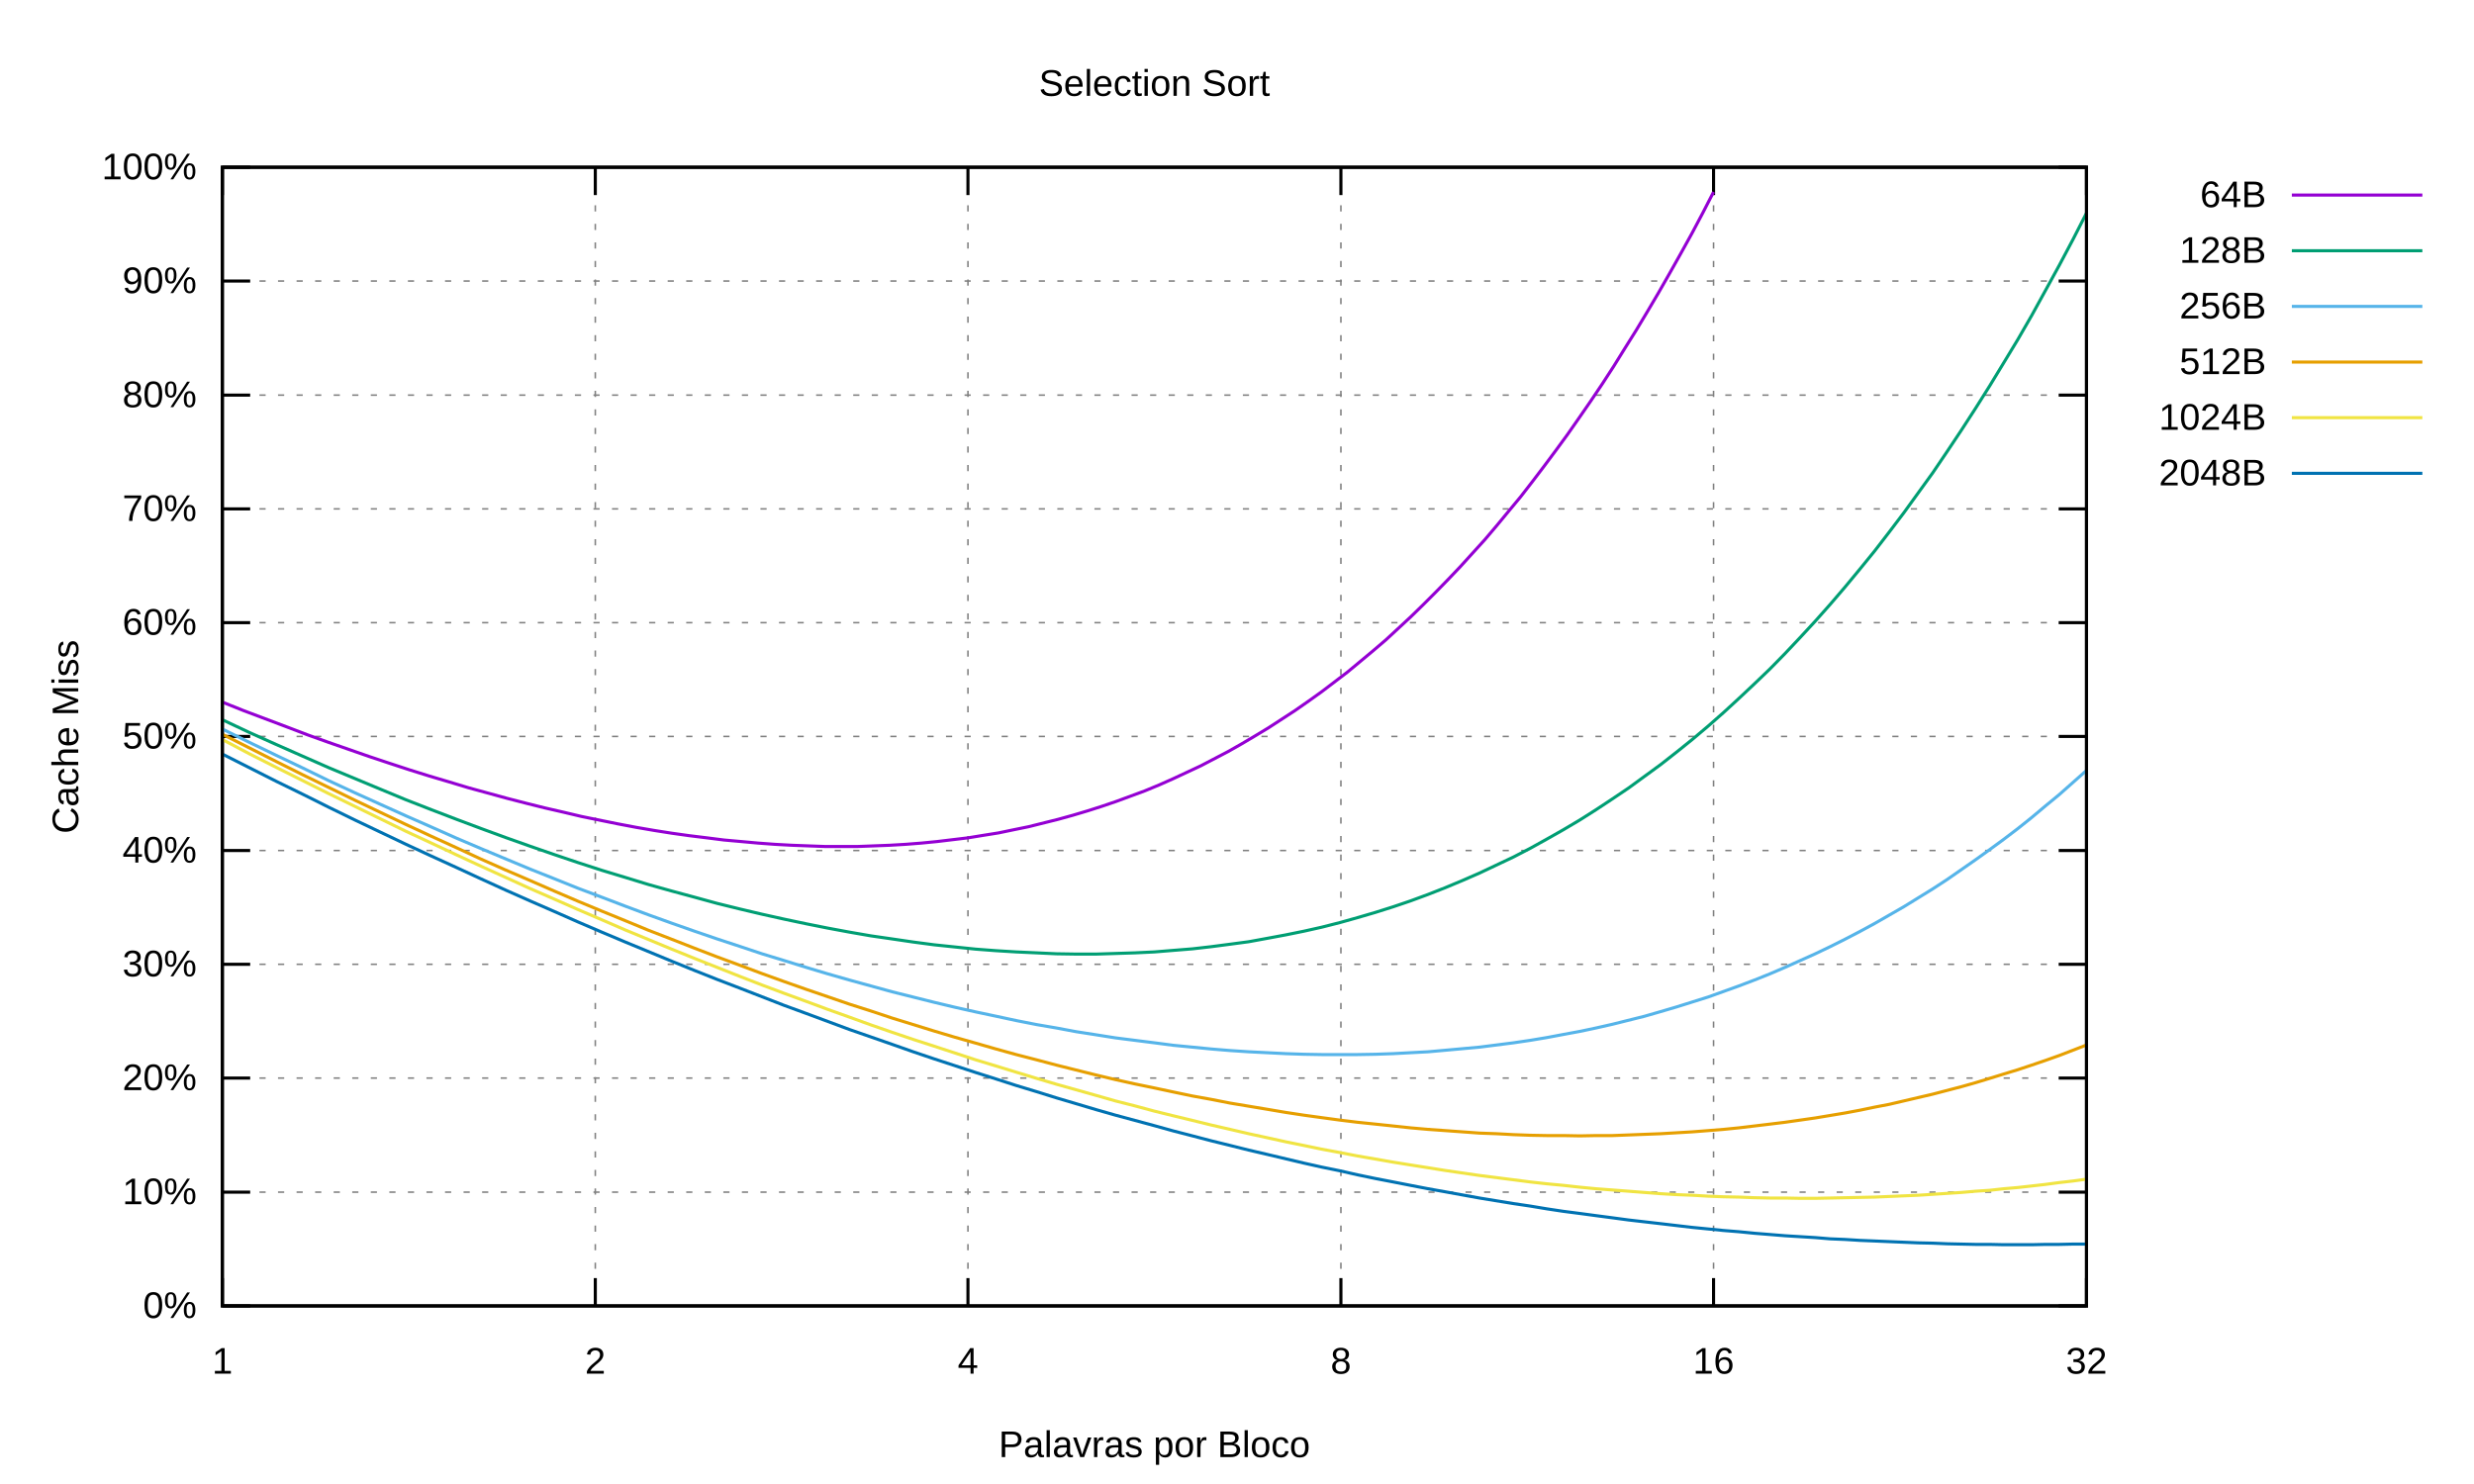
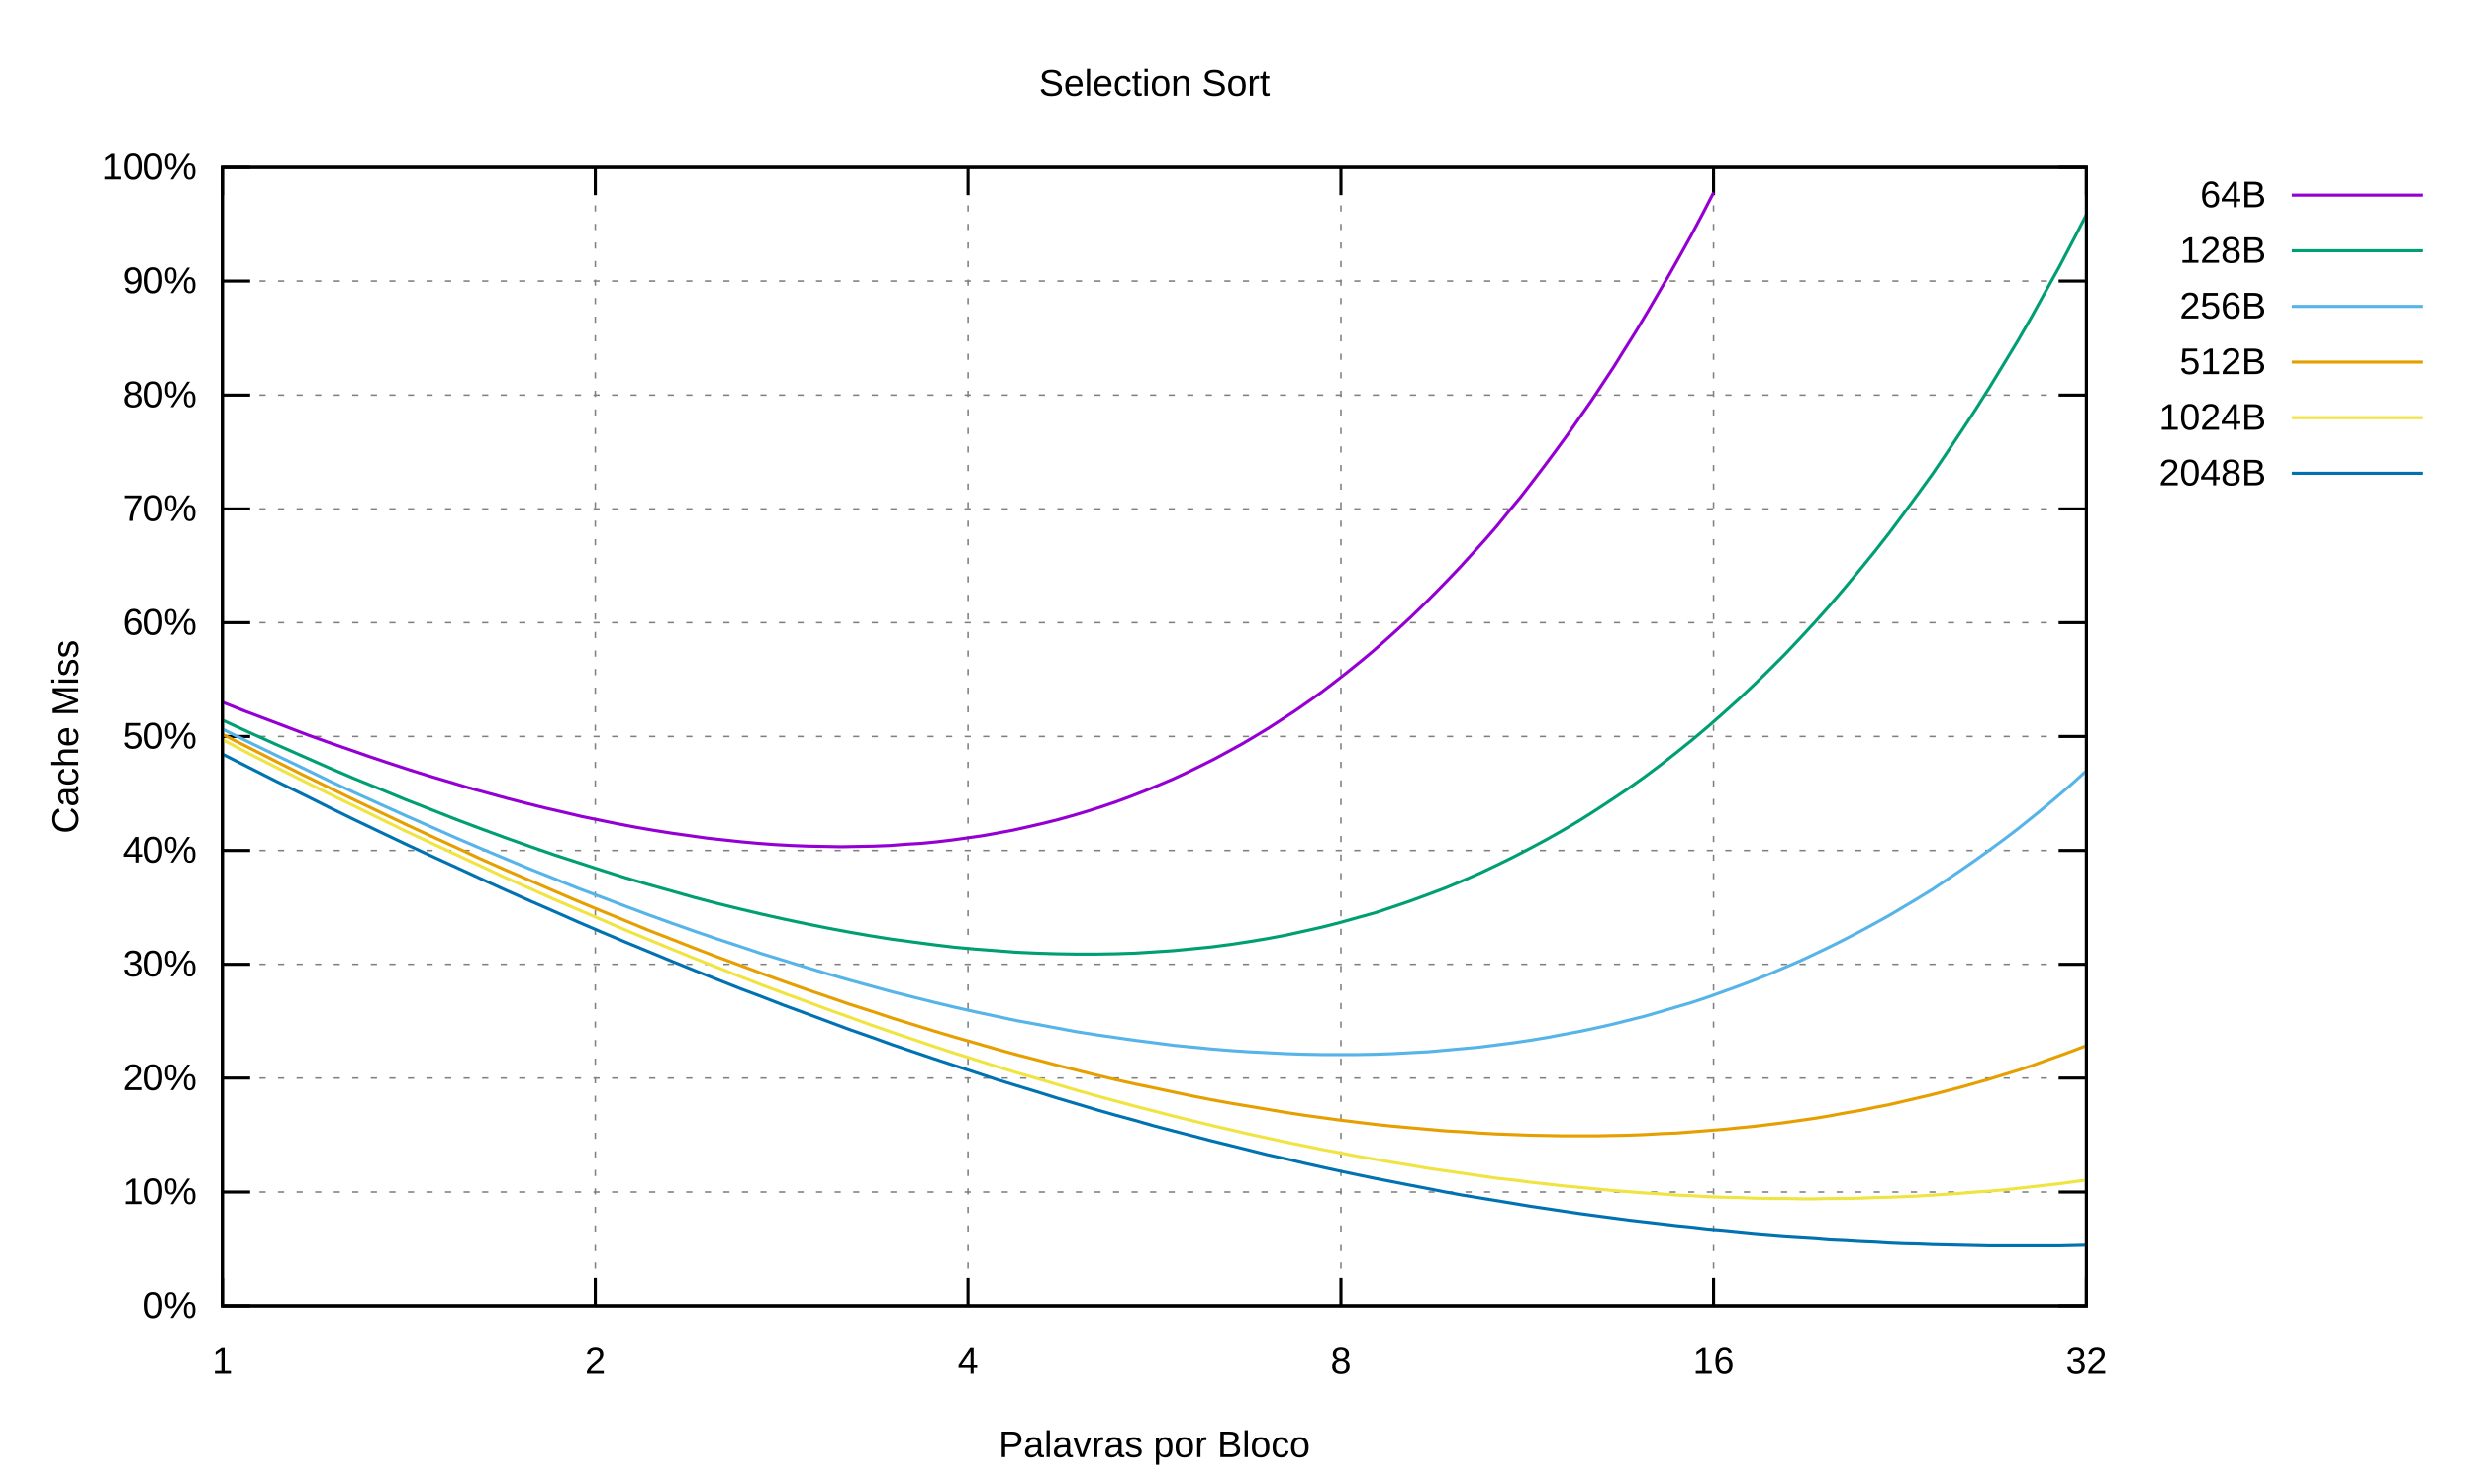
<svg xmlns="http://www.w3.org/2000/svg" xmlns:xlink="http://www.w3.org/1999/xlink" width="800" height="480" viewBox="0 0 800 480">
  <g id="gnuplot_canvas">
    <rect x="0" y="0" width="800" height="480" fill="none" />
    <defs>
      <circle id="gpDot" r="0.5" stroke-width="0.5" stroke="currentColor" />
      <path id="gpPt0" stroke-width="0.222" stroke="currentColor" d="M-1,0 h2 M0,-1 v2" />
      <path id="gpPt1" stroke-width="0.222" stroke="currentColor" d="M-1,-1 L1,1 M1,-1 L-1,1" />
      <path id="gpPt2" stroke-width="0.222" stroke="currentColor" d="M-1,0 L1,0 M0,-1 L0,1 M-1,-1 L1,1 M-1,1 L1,-1" />
      <rect id="gpPt3" stroke-width="0.222" stroke="currentColor" x="-1" y="-1" width="2" height="2" />
      <rect id="gpPt4" stroke-width="0.222" stroke="currentColor" fill="currentColor" x="-1" y="-1" width="2" height="2" />
      <circle id="gpPt5" stroke-width="0.222" stroke="currentColor" cx="0" cy="0" r="1" />
      <use xlink:href="#gpPt5" id="gpPt6" fill="currentColor" stroke="none" />
      <path id="gpPt7" stroke-width="0.222" stroke="currentColor" d="M0,-1.33 L-1.33,0.67 L1.33,0.67 z" />
      <use xlink:href="#gpPt7" id="gpPt8" fill="currentColor" stroke="none" />
      <use xlink:href="#gpPt7" id="gpPt9" stroke="currentColor" transform="rotate(180)" />
      <use xlink:href="#gpPt9" id="gpPt10" fill="currentColor" stroke="none" />
      <use xlink:href="#gpPt3" id="gpPt11" stroke="currentColor" transform="rotate(45)" />
      <use xlink:href="#gpPt11" id="gpPt12" fill="currentColor" stroke="none" />
      <path id="gpPt13" stroke-width="0.222" stroke="currentColor" d="M0,1.330 L1.265,0.411 L0.782,-1.067 L-0.782,-1.076 L-1.265,0.411 z" />
      <use xlink:href="#gpPt13" id="gpPt14" fill="currentColor" stroke="none" />
      <filter id="textbox" filterUnits="objectBoundingBox" x="0" y="0" height="1" width="1">
        <feFlood flood-color="white" flood-opacity="1" result="bgnd" />
        <feComposite in="SourceGraphic" in2="bgnd" operator="atop" />
      </filter>
      <filter id="greybox" filterUnits="objectBoundingBox" x="0" y="0" height="1" width="1">
        <feFlood flood-color="lightgrey" flood-opacity="1" result="grey" />
        <feComposite in="SourceGraphic" in2="grey" operator="atop" />
      </filter>
    </defs>
    <g fill="none" color="white" stroke="black" stroke-width="1.00" stroke-linecap="butt" stroke-linejoin="miter">
</g>
    <g fill="none" color="black" stroke="currentColor" stroke-width="1.00" stroke-linecap="butt" stroke-linejoin="miter">
</g>
    <g fill="none" color="black" stroke="black" stroke-width="0.50" stroke-linecap="butt" stroke-linejoin="miter">
</g>
    <g fill="none" color="gray" stroke="currentColor" stroke-width="0.50" stroke-linecap="butt" stroke-linejoin="miter">
      <path stroke="gray" stroke-dasharray="2,4" class="gridline" d="M71.9,422.4 L674.7,422.4  " />
    </g>
    <g fill="none" color="gray" stroke="gray" stroke-width="1.00" stroke-linecap="butt" stroke-linejoin="miter">
</g>
    <g fill="none" color="black" stroke="currentColor" stroke-width="1.00" stroke-linecap="butt" stroke-linejoin="miter">
      <path stroke="black" d="M71.9,422.4 L80.9,422.4 M674.7,422.4 L665.7,422.4  " />
      <g transform="translate(63.6,426.3)" stroke="none" fill="black" font-family="Arial" font-size="12.00" text-anchor="end">
        <text>
          <tspan font-family="Arial">0%</tspan>
        </text>
      </g>
    </g>
    <g fill="none" color="black" stroke="currentColor" stroke-width="1.00" stroke-linecap="butt" stroke-linejoin="miter">
</g>
    <g fill="none" color="black" stroke="black" stroke-width="0.50" stroke-linecap="butt" stroke-linejoin="miter">
</g>
    <g fill="none" color="gray" stroke="currentColor" stroke-width="0.50" stroke-linecap="butt" stroke-linejoin="miter">
      <path stroke="gray" stroke-dasharray="2,4" class="gridline" d="M71.9,385.6 L674.7,385.6  " />
    </g>
    <g fill="none" color="gray" stroke="gray" stroke-width="1.00" stroke-linecap="butt" stroke-linejoin="miter">
</g>
    <g fill="none" color="black" stroke="currentColor" stroke-width="1.00" stroke-linecap="butt" stroke-linejoin="miter">
      <path stroke="black" d="M71.9,385.6 L80.9,385.6 M674.7,385.6 L665.7,385.6  " />
      <g transform="translate(63.6,389.5)" stroke="none" fill="black" font-family="Arial" font-size="12.00" text-anchor="end">
        <text>
          <tspan font-family="Arial">10%</tspan>
        </text>
      </g>
    </g>
    <g fill="none" color="black" stroke="currentColor" stroke-width="1.00" stroke-linecap="butt" stroke-linejoin="miter">
</g>
    <g fill="none" color="black" stroke="black" stroke-width="0.50" stroke-linecap="butt" stroke-linejoin="miter">
</g>
    <g fill="none" color="gray" stroke="currentColor" stroke-width="0.50" stroke-linecap="butt" stroke-linejoin="miter">
      <path stroke="gray" stroke-dasharray="2,4" class="gridline" d="M71.9,348.7 L674.7,348.7  " />
    </g>
    <g fill="none" color="gray" stroke="gray" stroke-width="1.00" stroke-linecap="butt" stroke-linejoin="miter">
</g>
    <g fill="none" color="black" stroke="currentColor" stroke-width="1.00" stroke-linecap="butt" stroke-linejoin="miter">
      <path stroke="black" d="M71.9,348.7 L80.9,348.7 M674.7,348.7 L665.7,348.7  " />
      <g transform="translate(63.6,352.6)" stroke="none" fill="black" font-family="Arial" font-size="12.00" text-anchor="end">
        <text>
          <tspan font-family="Arial">20%</tspan>
        </text>
      </g>
    </g>
    <g fill="none" color="black" stroke="currentColor" stroke-width="1.00" stroke-linecap="butt" stroke-linejoin="miter">
</g>
    <g fill="none" color="black" stroke="black" stroke-width="0.50" stroke-linecap="butt" stroke-linejoin="miter">
</g>
    <g fill="none" color="gray" stroke="currentColor" stroke-width="0.50" stroke-linecap="butt" stroke-linejoin="miter">
      <path stroke="gray" stroke-dasharray="2,4" class="gridline" d="M71.9,311.9 L674.7,311.9  " />
    </g>
    <g fill="none" color="gray" stroke="gray" stroke-width="1.00" stroke-linecap="butt" stroke-linejoin="miter">
</g>
    <g fill="none" color="black" stroke="currentColor" stroke-width="1.00" stroke-linecap="butt" stroke-linejoin="miter">
      <path stroke="black" d="M71.9,311.9 L80.9,311.9 M674.7,311.9 L665.7,311.9  " />
      <g transform="translate(63.6,315.8)" stroke="none" fill="black" font-family="Arial" font-size="12.00" text-anchor="end">
        <text>
          <tspan font-family="Arial">30%</tspan>
        </text>
      </g>
    </g>
    <g fill="none" color="black" stroke="currentColor" stroke-width="1.00" stroke-linecap="butt" stroke-linejoin="miter">
</g>
    <g fill="none" color="black" stroke="black" stroke-width="0.50" stroke-linecap="butt" stroke-linejoin="miter">
</g>
    <g fill="none" color="gray" stroke="currentColor" stroke-width="0.50" stroke-linecap="butt" stroke-linejoin="miter">
      <path stroke="gray" stroke-dasharray="2,4" class="gridline" d="M71.9,275.1 L674.7,275.1  " />
    </g>
    <g fill="none" color="gray" stroke="gray" stroke-width="1.00" stroke-linecap="butt" stroke-linejoin="miter">
</g>
    <g fill="none" color="black" stroke="currentColor" stroke-width="1.00" stroke-linecap="butt" stroke-linejoin="miter">
      <path stroke="black" d="M71.9,275.1 L80.9,275.1 M674.7,275.1 L665.7,275.1  " />
      <g transform="translate(63.6,279.0)" stroke="none" fill="black" font-family="Arial" font-size="12.00" text-anchor="end">
        <text>
          <tspan font-family="Arial">40%</tspan>
        </text>
      </g>
    </g>
    <g fill="none" color="black" stroke="currentColor" stroke-width="1.00" stroke-linecap="butt" stroke-linejoin="miter">
</g>
    <g fill="none" color="black" stroke="black" stroke-width="0.50" stroke-linecap="butt" stroke-linejoin="miter">
</g>
    <g fill="none" color="gray" stroke="currentColor" stroke-width="0.50" stroke-linecap="butt" stroke-linejoin="miter">
      <path stroke="gray" stroke-dasharray="2,4" class="gridline" d="M71.9,238.2 L674.7,238.2  " />
    </g>
    <g fill="none" color="gray" stroke="gray" stroke-width="1.00" stroke-linecap="butt" stroke-linejoin="miter">
</g>
    <g fill="none" color="black" stroke="currentColor" stroke-width="1.00" stroke-linecap="butt" stroke-linejoin="miter">
      <path stroke="black" d="M71.9,238.2 L80.9,238.2 M674.7,238.2 L665.7,238.2  " />
      <g transform="translate(63.6,242.1)" stroke="none" fill="black" font-family="Arial" font-size="12.00" text-anchor="end">
        <text>
          <tspan font-family="Arial">50%</tspan>
        </text>
      </g>
    </g>
    <g fill="none" color="black" stroke="currentColor" stroke-width="1.00" stroke-linecap="butt" stroke-linejoin="miter">
</g>
    <g fill="none" color="black" stroke="black" stroke-width="0.50" stroke-linecap="butt" stroke-linejoin="miter">
</g>
    <g fill="none" color="gray" stroke="currentColor" stroke-width="0.50" stroke-linecap="butt" stroke-linejoin="miter">
      <path stroke="gray" stroke-dasharray="2,4" class="gridline" d="M71.9,201.4 L674.7,201.4  " />
    </g>
    <g fill="none" color="gray" stroke="gray" stroke-width="1.00" stroke-linecap="butt" stroke-linejoin="miter">
</g>
    <g fill="none" color="black" stroke="currentColor" stroke-width="1.00" stroke-linecap="butt" stroke-linejoin="miter">
      <path stroke="black" d="M71.9,201.4 L80.9,201.4 M674.7,201.4 L665.7,201.4  " />
      <g transform="translate(63.6,205.3)" stroke="none" fill="black" font-family="Arial" font-size="12.00" text-anchor="end">
        <text>
          <tspan font-family="Arial">60%</tspan>
        </text>
      </g>
    </g>
    <g fill="none" color="black" stroke="currentColor" stroke-width="1.00" stroke-linecap="butt" stroke-linejoin="miter">
</g>
    <g fill="none" color="black" stroke="black" stroke-width="0.50" stroke-linecap="butt" stroke-linejoin="miter">
</g>
    <g fill="none" color="gray" stroke="currentColor" stroke-width="0.50" stroke-linecap="butt" stroke-linejoin="miter">
      <path stroke="gray" stroke-dasharray="2,4" class="gridline" d="M71.9,164.6 L674.7,164.6  " />
    </g>
    <g fill="none" color="gray" stroke="gray" stroke-width="1.00" stroke-linecap="butt" stroke-linejoin="miter">
</g>
    <g fill="none" color="black" stroke="currentColor" stroke-width="1.00" stroke-linecap="butt" stroke-linejoin="miter">
      <path stroke="black" d="M71.9,164.6 L80.9,164.6 M674.7,164.6 L665.7,164.6  " />
      <g transform="translate(63.6,168.5)" stroke="none" fill="black" font-family="Arial" font-size="12.00" text-anchor="end">
        <text>
          <tspan font-family="Arial">70%</tspan>
        </text>
      </g>
    </g>
    <g fill="none" color="black" stroke="currentColor" stroke-width="1.00" stroke-linecap="butt" stroke-linejoin="miter">
</g>
    <g fill="none" color="black" stroke="black" stroke-width="0.50" stroke-linecap="butt" stroke-linejoin="miter">
</g>
    <g fill="none" color="gray" stroke="currentColor" stroke-width="0.50" stroke-linecap="butt" stroke-linejoin="miter">
      <path stroke="gray" stroke-dasharray="2,4" class="gridline" d="M71.9,127.8 L674.7,127.8  " />
    </g>
    <g fill="none" color="gray" stroke="gray" stroke-width="1.00" stroke-linecap="butt" stroke-linejoin="miter">
</g>
    <g fill="none" color="black" stroke="currentColor" stroke-width="1.00" stroke-linecap="butt" stroke-linejoin="miter">
      <path stroke="black" d="M71.9,127.8 L80.9,127.8 M674.7,127.8 L665.7,127.8  " />
      <g transform="translate(63.6,131.7)" stroke="none" fill="black" font-family="Arial" font-size="12.00" text-anchor="end">
        <text>
          <tspan font-family="Arial">80%</tspan>
        </text>
      </g>
    </g>
    <g fill="none" color="black" stroke="currentColor" stroke-width="1.00" stroke-linecap="butt" stroke-linejoin="miter">
</g>
    <g fill="none" color="black" stroke="black" stroke-width="0.50" stroke-linecap="butt" stroke-linejoin="miter">
</g>
    <g fill="none" color="gray" stroke="currentColor" stroke-width="0.50" stroke-linecap="butt" stroke-linejoin="miter">
      <path stroke="gray" stroke-dasharray="2,4" class="gridline" d="M71.9,90.9 L674.7,90.9  " />
    </g>
    <g fill="none" color="gray" stroke="gray" stroke-width="1.00" stroke-linecap="butt" stroke-linejoin="miter">
</g>
    <g fill="none" color="black" stroke="currentColor" stroke-width="1.00" stroke-linecap="butt" stroke-linejoin="miter">
      <path stroke="black" d="M71.9,90.9 L80.9,90.9 M674.7,90.9 L665.7,90.9  " />
      <g transform="translate(63.6,94.8)" stroke="none" fill="black" font-family="Arial" font-size="12.00" text-anchor="end">
        <text>
          <tspan font-family="Arial">90%</tspan>
        </text>
      </g>
    </g>
    <g fill="none" color="black" stroke="currentColor" stroke-width="1.00" stroke-linecap="butt" stroke-linejoin="miter">
</g>
    <g fill="none" color="black" stroke="black" stroke-width="0.50" stroke-linecap="butt" stroke-linejoin="miter">
</g>
    <g fill="none" color="gray" stroke="currentColor" stroke-width="0.50" stroke-linecap="butt" stroke-linejoin="miter">
      <path stroke="gray" stroke-dasharray="2,4" class="gridline" d="M71.9,54.1 L674.7,54.1  " />
    </g>
    <g fill="none" color="gray" stroke="gray" stroke-width="1.00" stroke-linecap="butt" stroke-linejoin="miter">
</g>
    <g fill="none" color="black" stroke="currentColor" stroke-width="1.00" stroke-linecap="butt" stroke-linejoin="miter">
      <path stroke="black" d="M71.9,54.1 L80.9,54.1 M674.7,54.1 L665.7,54.1  " />
      <g transform="translate(63.6,58.0)" stroke="none" fill="black" font-family="Arial" font-size="12.00" text-anchor="end">
        <text>
          <tspan font-family="Arial">100%</tspan>
        </text>
      </g>
    </g>
    <g fill="none" color="black" stroke="currentColor" stroke-width="1.00" stroke-linecap="butt" stroke-linejoin="miter">
</g>
    <g fill="none" color="black" stroke="black" stroke-width="0.50" stroke-linecap="butt" stroke-linejoin="miter">
</g>
    <g fill="none" color="gray" stroke="currentColor" stroke-width="0.50" stroke-linecap="butt" stroke-linejoin="miter">
      <path stroke="gray" stroke-dasharray="2,4" class="gridline" d="M71.9,422.4 L71.9,54.1  " />
    </g>
    <g fill="none" color="gray" stroke="gray" stroke-width="1.00" stroke-linecap="butt" stroke-linejoin="miter">
</g>
    <g fill="none" color="black" stroke="currentColor" stroke-width="1.00" stroke-linecap="butt" stroke-linejoin="miter">
      <path stroke="black" d="M71.9,422.4 L71.9,413.4 M71.9,54.1 L71.9,63.1  " />
      <g transform="translate(71.9,444.3)" stroke="none" fill="black" font-family="Arial" font-size="12.00" text-anchor="middle">
        <text>
          <tspan font-family="Arial"> 1</tspan>
        </text>
      </g>
    </g>
    <g fill="none" color="black" stroke="currentColor" stroke-width="1.00" stroke-linecap="butt" stroke-linejoin="miter">
</g>
    <g fill="none" color="black" stroke="black" stroke-width="0.50" stroke-linecap="butt" stroke-linejoin="miter">
</g>
    <g fill="none" color="gray" stroke="currentColor" stroke-width="0.50" stroke-linecap="butt" stroke-linejoin="miter">
      <path stroke="gray" stroke-dasharray="2,4" class="gridline" d="M192.5,422.4 L192.5,54.1  " />
    </g>
    <g fill="none" color="gray" stroke="gray" stroke-width="1.00" stroke-linecap="butt" stroke-linejoin="miter">
</g>
    <g fill="none" color="black" stroke="currentColor" stroke-width="1.00" stroke-linecap="butt" stroke-linejoin="miter">
      <path stroke="black" d="M192.5,422.4 L192.5,413.4 M192.5,54.1 L192.5,63.1  " />
      <g transform="translate(192.5,444.3)" stroke="none" fill="black" font-family="Arial" font-size="12.00" text-anchor="middle">
        <text>
          <tspan font-family="Arial"> 2</tspan>
        </text>
      </g>
    </g>
    <g fill="none" color="black" stroke="currentColor" stroke-width="1.00" stroke-linecap="butt" stroke-linejoin="miter">
</g>
    <g fill="none" color="black" stroke="black" stroke-width="0.50" stroke-linecap="butt" stroke-linejoin="miter">
</g>
    <g fill="none" color="gray" stroke="currentColor" stroke-width="0.50" stroke-linecap="butt" stroke-linejoin="miter">
      <path stroke="gray" stroke-dasharray="2,4" class="gridline" d="M313.0,422.4 L313.0,54.1  " />
    </g>
    <g fill="none" color="gray" stroke="gray" stroke-width="1.00" stroke-linecap="butt" stroke-linejoin="miter">
</g>
    <g fill="none" color="black" stroke="currentColor" stroke-width="1.00" stroke-linecap="butt" stroke-linejoin="miter">
      <path stroke="black" d="M313.0,422.4 L313.0,413.4 M313.0,54.1 L313.0,63.1  " />
      <g transform="translate(313.0,444.3)" stroke="none" fill="black" font-family="Arial" font-size="12.00" text-anchor="middle">
        <text>
          <tspan font-family="Arial"> 4</tspan>
        </text>
      </g>
    </g>
    <g fill="none" color="black" stroke="currentColor" stroke-width="1.00" stroke-linecap="butt" stroke-linejoin="miter">
</g>
    <g fill="none" color="black" stroke="black" stroke-width="0.50" stroke-linecap="butt" stroke-linejoin="miter">
</g>
    <g fill="none" color="gray" stroke="currentColor" stroke-width="0.50" stroke-linecap="butt" stroke-linejoin="miter">
      <path stroke="gray" stroke-dasharray="2,4" class="gridline" d="M433.6,422.4 L433.6,54.1  " />
    </g>
    <g fill="none" color="gray" stroke="gray" stroke-width="1.00" stroke-linecap="butt" stroke-linejoin="miter">
</g>
    <g fill="none" color="black" stroke="currentColor" stroke-width="1.00" stroke-linecap="butt" stroke-linejoin="miter">
      <path stroke="black" d="M433.6,422.4 L433.6,413.4 M433.6,54.1 L433.6,63.1  " />
      <g transform="translate(433.6,444.3)" stroke="none" fill="black" font-family="Arial" font-size="12.00" text-anchor="middle">
        <text>
          <tspan font-family="Arial"> 8</tspan>
        </text>
      </g>
    </g>
    <g fill="none" color="black" stroke="currentColor" stroke-width="1.00" stroke-linecap="butt" stroke-linejoin="miter">
</g>
    <g fill="none" color="black" stroke="black" stroke-width="0.50" stroke-linecap="butt" stroke-linejoin="miter">
</g>
    <g fill="none" color="gray" stroke="currentColor" stroke-width="0.50" stroke-linecap="butt" stroke-linejoin="miter">
      <path stroke="gray" stroke-dasharray="2,4" class="gridline" d="M554.1,422.4 L554.1,54.1  " />
    </g>
    <g fill="none" color="gray" stroke="gray" stroke-width="1.00" stroke-linecap="butt" stroke-linejoin="miter">
</g>
    <g fill="none" color="black" stroke="currentColor" stroke-width="1.00" stroke-linecap="butt" stroke-linejoin="miter">
      <path stroke="black" d="M554.1,422.4 L554.1,413.4 M554.1,54.1 L554.1,63.1  " />
      <g transform="translate(554.1,444.3)" stroke="none" fill="black" font-family="Arial" font-size="12.00" text-anchor="middle">
        <text>
          <tspan font-family="Arial"> 16</tspan>
        </text>
      </g>
    </g>
    <g fill="none" color="black" stroke="currentColor" stroke-width="1.00" stroke-linecap="butt" stroke-linejoin="miter">
</g>
    <g fill="none" color="black" stroke="black" stroke-width="0.50" stroke-linecap="butt" stroke-linejoin="miter">
</g>
    <g fill="none" color="gray" stroke="currentColor" stroke-width="0.50" stroke-linecap="butt" stroke-linejoin="miter">
      <path stroke="gray" stroke-dasharray="2,4" class="gridline" d="M674.7,422.4 L674.7,54.1  " />
    </g>
    <g fill="none" color="gray" stroke="gray" stroke-width="1.00" stroke-linecap="butt" stroke-linejoin="miter">
</g>
    <g fill="none" color="black" stroke="currentColor" stroke-width="1.00" stroke-linecap="butt" stroke-linejoin="miter">
      <path stroke="black" d="M674.7,422.4 L674.7,413.4 M674.7,54.1 L674.7,63.1  " />
      <g transform="translate(674.7,444.3)" stroke="none" fill="black" font-family="Arial" font-size="12.00" text-anchor="middle">
        <text>
          <tspan font-family="Arial"> 32</tspan>
        </text>
      </g>
    </g>
    <g fill="none" color="black" stroke="currentColor" stroke-width="1.00" stroke-linecap="butt" stroke-linejoin="miter">
</g>
    <g fill="none" color="black" stroke="currentColor" stroke-width="1.00" stroke-linecap="butt" stroke-linejoin="miter">
      <path stroke="black" d="M71.9,54.1 L71.9,422.4 L674.7,422.4 L674.7,54.1 L71.9,54.1 Z  " />
    </g>
    <g fill="none" color="black" stroke="currentColor" stroke-width="1.00" stroke-linecap="butt" stroke-linejoin="miter">
      <g transform="translate(25.3,238.3) rotate(270)" stroke="none" fill="black" font-family="Arial" font-size="12.00" text-anchor="middle">
        <text>
          <tspan font-family="Arial">Cache Miss</tspan>
        </text>
      </g>
    </g>
    <g fill="none" color="black" stroke="currentColor" stroke-width="1.00" stroke-linecap="butt" stroke-linejoin="miter">
      <g transform="translate(373.3,471.3)" stroke="none" fill="black" font-family="Arial" font-size="12.00" text-anchor="middle">
        <text>
          <tspan font-family="Arial">Palavras por Bloco</tspan>
        </text>
      </g>
    </g>
    <g fill="none" color="black" stroke="currentColor" stroke-width="1.00" stroke-linecap="butt" stroke-linejoin="miter">
      <g transform="translate(373.3,31.0)" stroke="none" fill="black" font-family="Arial" font-size="12.00" text-anchor="middle">
        <text>
          <tspan font-family="Arial">Selection Sort</tspan>
        </text>
      </g>
    </g>
    <g fill="none" color="black" stroke="currentColor" stroke-width="1.00" stroke-linecap="butt" stroke-linejoin="miter">
</g>
    <g id="gnuplot_plot_1">
      <g fill="none" color="black" stroke="currentColor" stroke-width="1.00" stroke-linecap="butt" stroke-linejoin="miter">
        <g transform="translate(732.8,67.0)" stroke="none" fill="black" font-family="Arial" font-size="12.00" text-anchor="end">
          <text>
            <tspan font-family="Arial">64B</tspan>
          </text>
        </g>
      </g>
      <g fill="none" color="black" stroke="currentColor" stroke-width="1.00" stroke-linecap="butt" stroke-linejoin="miter">
-         <path stroke="rgb(148,   0, 211)" d="M741.1,63.1 L783.3,63.1 M71.9,227.1 L78.9,229.9 L85.8,232.5 L92.7,235.1 L99.5,237.7 L106.2,240.1   L112.8,242.4 L119.4,244.7 L126.0,246.9 L132.4,249.0 L138.8,251.0 L145.2,252.9 L151.5,254.8 L157.7,256.5   L163.9,258.2 L170.1,259.8 L176.1,261.3 L182.2,262.7 L188.1,264.1 L194.0,265.3 L199.9,266.5 L205.7,267.6   L211.5,268.6 L217.2,269.5 L222.9,270.3 L228.6,271.0 L234.1,271.7 L239.7,272.2 L245.2,272.7 L250.6,273.1   L256.1,273.4 L261.4,273.6 L266.8,273.8 L272.0,273.8 L277.3,273.8 L282.5,273.6 L287.7,273.4 L292.8,273.1   L297.9,272.7 L303.0,272.2 L308.0,271.6 L313.0,271.0 L317.9,270.2 L322.9,269.4 L327.7,268.4 L332.6,267.4   L337.4,266.2 L342.2,265.0 L346.9,263.7 L351.6,262.3 L356.3,260.8 L361.0,259.2 L365.6,257.5 L370.2,255.8   L374.8,253.9 L379.3,251.9 L383.8,249.8 L388.3,247.7 L392.7,245.4 L397.1,243.1 L401.5,240.6 L405.9,238.0   L410.2,235.4 L414.5,232.6 L418.8,229.8 L423.1,226.8 L427.3,223.8 L431.5,220.6 L435.7,217.4 L439.8,214.0   L444.0,210.5 L448.1,207.0 L452.1,203.3 L456.2,199.5 L460.2,195.6 L464.2,191.6 L468.2,187.5 L472.2,183.3   L476.1,179.0 L480.1,174.6 L484.0,170.0 L487.8,165.4 L491.7,160.7 L495.5,155.8 L499.3,150.8 L503.1,145.7   L506.9,140.5 L510.6,135.2 L514.4,129.7 L518.1,124.2 L521.8,118.5 L525.4,112.7 L529.1,106.8 L532.7,100.8   L536.3,94.7 L539.9,88.4 L543.5,82.0 L547.1,75.5 L550.6,68.9 L554.1,62.1  " />
+         <path stroke="rgb(148,   0, 211)" d="M741.1,63.1 L783.3,63.1 M71.9,227.1 L78.9,229.9 L85.8,232.5 L92.7,235.1 L99.5,237.7 L106.2,240.1   L112.8,242.4 L119.4,244.7 L126.0,246.9 L132.4,249.0 L138.8,251.0 L145.2,252.9 L151.5,254.8 L157.7,256.5   L163.9,258.2 L170.1,259.8 L176.1,261.3 L182.2,262.7 L188.1,264.1 L194.0,265.3 L199.9,266.5 L205.7,267.6   L211.5,268.6 L217.2,269.5 L222.9,270.3 L228.6,271.1 L234.1,271.7 L239.7,272.3 L245.2,272.8 L250.6,273.2   L256.1,273.5 L261.4,273.7 L266.8,273.8 L272.0,273.9 L277.3,273.8 L282.5,273.7 L287.7,273.5 L292.8,273.1   L297.9,272.8 L303.0,272.3 L308.0,271.7 L313.0,271.0 L317.9,270.3 L322.9,269.4 L327.7,268.5 L332.6,267.4   L337.4,266.3 L342.2,265.1 L346.9,263.8 L351.6,262.4 L356.3,260.9 L361.0,259.3 L365.6,257.6 L370.2,255.8   L374.8,253.9 L379.3,252.0 L383.8,249.9 L388.3,247.7 L392.7,245.5 L397.1,243.1 L401.5,240.7 L405.9,238.1   L410.2,235.5 L414.5,232.7 L418.8,229.9 L423.1,226.9 L427.3,223.9 L431.5,220.7 L435.7,217.4 L439.8,214.1   L444.0,210.6 L448.1,207.0 L452.1,203.4 L456.2,199.6 L460.2,195.7 L464.2,191.7 L468.2,187.6 L472.2,183.4   L476.1,179.1 L480.1,174.7 L484.0,170.2 L487.8,165.5 L491.7,160.8 L495.5,155.9 L499.3,150.9 L503.1,145.8   L506.9,140.6 L510.6,135.3 L514.4,129.9 L518.1,124.3 L521.8,118.7 L525.4,112.9 L529.1,107.0 L532.7,101.0   L536.3,94.8 L539.9,88.6 L543.5,82.2 L547.1,75.7 L550.6,69.1 L554.1,62.3  " />
      </g>
    </g>
    <g id="gnuplot_plot_2">
      <g fill="none" color="black" stroke="currentColor" stroke-width="1.00" stroke-linecap="butt" stroke-linejoin="miter">
        <g transform="translate(732.8,85.0)" stroke="none" fill="black" font-family="Arial" font-size="12.00" text-anchor="end">
          <text>
            <tspan font-family="Arial">128B</tspan>
          </text>
        </g>
      </g>
      <g fill="none" color="black" stroke="currentColor" stroke-width="1.00" stroke-linecap="butt" stroke-linejoin="miter">
-         <path stroke="rgb(  0, 158, 115)" d="M741.1,81.1 L783.3,81.1 M71.9,232.8 L80.6,236.9 L89.3,240.8 L97.9,244.6 L106.3,248.3 L114.7,251.8   L123.1,255.3 L131.3,258.7 L139.5,261.9 L147.6,265.0 L155.6,268.0 L163.5,270.9 L171.4,273.7 L179.2,276.4   L186.9,279.0 L194.6,281.5 L202.2,283.8 L209.7,286.1 L217.2,288.2 L224.6,290.2 L231.9,292.2 L239.2,294.0   L246.4,295.7 L253.6,297.3 L260.7,298.8 L267.7,300.2 L274.7,301.5 L281.6,302.7 L288.5,303.7 L295.3,304.7   L302.1,305.6 L308.8,306.3 L315.5,307.0 L322.1,307.5 L328.6,307.9 L335.2,308.2 L341.6,308.5 L348.0,308.6   L354.4,308.6 L360.7,308.4 L367.0,308.2 L373.3,307.9 L379.4,307.4 L385.6,306.9 L391.7,306.2 L397.8,305.4   L403.8,304.6 L409.8,303.5 L415.7,302.4 L421.6,301.2 L427.4,299.9 L433.3,298.4 L439.0,296.8 L444.8,295.1   L450.5,293.3 L456.1,291.4 L461.8,289.3 L467.4,287.1 L472.9,284.8 L478.4,282.4 L483.9,279.8 L489.4,277.2   L494.8,274.4 L500.2,271.4 L505.5,268.4 L510.9,265.2 L516.1,261.9 L521.4,258.4 L526.6,254.9 L531.8,251.1   L537.0,247.3 L542.1,243.3 L547.2,239.2 L552.3,234.9 L557.3,230.5 L562.3,225.9 L567.3,221.2 L572.3,216.4   L577.2,211.4 L582.1,206.2 L587.0,200.9 L591.8,195.5 L596.6,189.9 L601.4,184.1 L606.2,178.2 L610.9,172.1   L615.6,165.9 L620.3,159.4 L625.0,152.9 L629.6,146.1 L634.2,139.2 L638.8,132.1 L643.4,124.8 L647.9,117.4   L652.5,109.8 L657.0,102.0 L661.4,94.0 L665.9,85.8 L670.3,77.5 L674.7,68.9  " />
+         <path stroke="rgb(  0, 158, 115)" d="M741.1,81.1 L783.3,81.1 M71.9,232.9 L80.6,236.9 L89.3,240.8 L97.9,244.6 L106.3,248.3 L114.7,251.9   L123.1,255.3 L131.3,258.7 L139.5,261.9 L147.6,265.1 L155.6,268.1 L163.5,271.0 L171.4,273.8 L179.2,276.5   L186.9,279.0 L194.6,281.5 L202.2,283.9 L209.7,286.1 L217.2,288.2 L224.6,290.3 L231.9,292.2 L239.2,294.0   L246.4,295.7 L253.6,297.3 L260.7,298.8 L267.7,300.2 L274.7,301.5 L281.6,302.7 L288.5,303.8 L295.3,304.7   L302.1,305.6 L308.8,306.4 L315.5,307.0 L322.1,307.5 L328.6,308.0 L335.2,308.3 L341.6,308.5 L348.0,308.6   L354.4,308.6 L360.7,308.5 L367.0,308.3 L373.3,307.9 L379.4,307.5 L385.6,306.9 L391.7,306.3 L397.8,305.5   L403.8,304.6 L409.8,303.6 L415.7,302.5 L421.6,301.2 L427.4,299.9 L433.3,298.4 L439.0,296.8 L444.8,295.2   L450.5,293.3 L456.1,291.4 L461.8,289.3 L467.4,287.2 L472.9,284.9 L478.4,282.5 L483.9,279.9 L489.4,277.2   L494.8,274.4 L500.2,271.5 L505.5,268.5 L510.9,265.3 L516.1,262.0 L521.4,258.5 L526.6,255.0 L531.8,251.3   L537.0,247.4 L542.1,243.4 L547.2,239.3 L552.3,235.0 L557.3,230.6 L562.3,226.1 L567.3,221.4 L572.3,216.5   L577.2,211.6 L582.1,206.4 L587.0,201.1 L591.8,195.7 L596.6,190.1 L601.4,184.3 L606.2,178.4 L610.9,172.4   L615.6,166.1 L620.3,159.7 L625.0,153.2 L629.6,146.4 L634.2,139.5 L638.8,132.5 L643.4,125.2 L647.9,117.8   L652.5,110.2 L657.0,102.4 L661.4,94.4 L665.9,86.3 L670.3,77.9 L674.7,69.4  " />
      </g>
    </g>
    <g id="gnuplot_plot_3">
      <g fill="none" color="black" stroke="currentColor" stroke-width="1.00" stroke-linecap="butt" stroke-linejoin="miter">
        <g transform="translate(732.8,103.0)" stroke="none" fill="black" font-family="Arial" font-size="12.00" text-anchor="end">
          <text>
            <tspan font-family="Arial">256B</tspan>
          </text>
        </g>
      </g>
      <g fill="none" color="black" stroke="currentColor" stroke-width="1.00" stroke-linecap="butt" stroke-linejoin="miter">
-         <path stroke="rgb( 86, 180, 233)" d="M741.1,99.1 L783.3,99.1 M71.9,235.8 L80.6,240.1 L89.3,244.3 L97.9,248.4 L106.3,252.5 L114.7,256.4   L123.1,260.2 L131.3,263.9 L139.5,267.5 L147.6,271.1 L155.6,274.5 L163.5,277.8 L171.4,281.1 L179.2,284.2   L186.9,287.3 L194.6,290.2 L202.2,293.1 L209.7,295.9 L217.2,298.6 L224.6,301.2 L231.9,303.7 L239.2,306.1   L246.4,308.5 L253.6,310.7 L260.7,312.9 L267.7,315.0 L274.7,317.0 L281.6,318.9 L288.5,320.8 L295.3,322.5   L302.1,324.2 L308.8,325.8 L315.5,327.3 L322.1,328.7 L328.6,330.1 L335.2,331.4 L341.6,332.5 L348.0,333.7   L354.4,334.7 L360.7,335.7 L367.0,336.5 L373.3,337.3 L379.4,338.1 L385.6,338.7 L391.7,339.3 L397.8,339.8   L403.8,340.2 L409.8,340.5 L415.7,340.8 L421.6,341.0 L427.4,341.1 L433.3,341.1 L439.0,341.1 L444.8,341.0   L450.5,340.8 L456.1,340.5 L461.8,340.2 L467.4,339.7 L472.9,339.2 L478.4,338.7 L483.9,338.0 L489.4,337.3   L494.8,336.5 L500.2,335.6 L505.5,334.6 L510.9,333.6 L516.1,332.5 L521.4,331.3 L526.6,330.0 L531.8,328.7   L537.0,327.2 L542.1,325.7 L547.2,324.1 L552.3,322.5 L557.3,320.7 L562.3,318.9 L567.3,317.0 L572.3,315.0   L577.2,312.9 L582.1,310.7 L587.0,308.5 L591.8,306.2 L596.6,303.8 L601.4,301.3 L606.2,298.7 L610.9,296.0   L615.6,293.3 L620.3,290.4 L625.0,287.5 L629.6,284.5 L634.2,281.3 L638.8,278.1 L643.4,274.8 L647.9,271.5   L652.5,268.0 L657.0,264.4 L661.4,260.7 L665.9,257.0 L670.3,253.1 L674.7,249.2  " />
+         <path stroke="rgb( 86, 180, 233)" d="M741.1,99.1 L783.3,99.1 M71.9,235.8 L80.6,240.1 L89.3,244.3 L97.9,248.4 L106.3,252.5 L114.7,256.4   L123.1,260.2 L131.3,263.9 L139.5,267.5 L147.6,271.1 L155.6,274.5 L163.5,277.8 L171.4,281.1 L179.2,284.2   L186.9,287.3 L194.6,290.2 L202.2,293.1 L209.7,295.9 L217.2,298.6 L224.6,301.2 L231.9,303.7 L239.2,306.1   L246.4,308.5 L253.6,310.7 L260.7,312.9 L267.7,315.0 L274.7,317.0 L281.6,318.9 L288.5,320.8 L295.3,322.5   L302.1,324.2 L308.8,325.8 L315.5,327.3 L322.1,328.7 L328.6,330.1 L335.2,331.3 L341.6,332.5 L348.0,333.7   L354.4,334.7 L360.7,335.6 L367.0,336.5 L373.3,337.3 L379.4,338.1 L385.6,338.7 L391.7,339.3 L397.8,339.8   L403.8,340.2 L409.8,340.5 L415.7,340.8 L421.6,341.0 L427.4,341.1 L433.3,341.1 L439.0,341.1 L444.8,341.0   L450.5,340.8 L456.1,340.5 L461.8,340.2 L467.4,339.7 L472.9,339.2 L478.4,338.7 L483.9,338.0 L489.4,337.3   L494.8,336.5 L500.2,335.6 L505.5,334.6 L510.9,333.6 L516.1,332.5 L521.4,331.3 L526.6,330.0 L531.8,328.7   L537.0,327.2 L542.1,325.7 L547.2,324.2 L552.3,322.5 L557.3,320.7 L562.3,318.9 L567.3,317.0 L572.3,315.0   L577.2,312.9 L582.1,310.8 L587.0,308.5 L591.8,306.2 L596.6,303.8 L601.4,301.3 L606.2,298.7 L610.9,296.1   L615.6,293.3 L620.3,290.5 L625.0,287.6 L629.6,284.5 L634.2,281.4 L638.8,278.2 L643.4,274.9 L647.9,271.6   L652.5,268.1 L657.0,264.5 L661.4,260.9 L665.9,257.1 L670.3,253.3 L674.7,249.3  " />
      </g>
    </g>
    <g id="gnuplot_plot_4">
      <g fill="none" color="black" stroke="currentColor" stroke-width="1.00" stroke-linecap="butt" stroke-linejoin="miter">
        <g transform="translate(732.8,121.0)" stroke="none" fill="black" font-family="Arial" font-size="12.00" text-anchor="end">
          <text>
            <tspan font-family="Arial">512B</tspan>
          </text>
        </g>
      </g>
      <g fill="none" color="black" stroke="currentColor" stroke-width="1.00" stroke-linecap="butt" stroke-linejoin="miter">
-         <path stroke="rgb(230, 159,   0)" d="M741.1,117.1 L783.3,117.1 M71.9,237.5 L80.6,241.9 L89.3,246.3 L97.9,250.6 L106.3,254.7 L114.7,258.8   L123.1,262.8 L131.3,266.7 L139.5,270.5 L147.6,274.2 L155.6,277.9 L163.5,281.4 L171.4,284.8 L179.2,288.2   L186.9,291.5 L194.6,294.7 L202.2,297.8 L209.7,300.9 L217.2,303.8 L224.6,306.7 L231.9,309.5 L239.2,312.2   L246.4,314.9 L253.6,317.5 L260.7,320.0 L267.7,322.4 L274.7,324.8 L281.6,327.0 L288.5,329.3 L295.3,331.4   L302.1,333.5 L308.8,335.5 L315.5,337.4 L322.1,339.3 L328.6,341.1 L335.2,342.8 L341.6,344.5 L348.0,346.1   L354.4,347.7 L360.7,349.2 L367.0,350.6 L373.3,351.9 L379.4,353.2 L385.6,354.5 L391.7,355.6 L397.8,356.8   L403.8,357.8 L409.8,358.8 L415.7,359.8 L421.6,360.7 L427.4,361.5 L433.3,362.3 L439.0,363.0 L444.8,363.6   L450.5,364.2 L456.1,364.8 L461.8,365.3 L467.4,365.7 L472.9,366.1 L478.4,366.5 L483.9,366.7 L489.4,367.0   L494.8,367.2 L500.2,367.3 L505.5,367.3 L510.9,367.4 L516.1,367.3 L521.4,367.3 L526.6,367.1 L531.8,366.9   L537.0,366.7 L542.1,366.4 L547.2,366.1 L552.3,365.7 L557.3,365.3 L562.3,364.8 L567.3,364.2 L572.3,363.6   L577.2,363.0 L582.1,362.3 L587.0,361.6 L591.8,360.8 L596.6,360.0 L601.4,359.1 L606.2,358.1 L610.9,357.2   L615.6,356.1 L620.3,355.0 L625.0,353.9 L629.6,352.7 L634.2,351.5 L638.8,350.2 L643.4,348.8 L647.9,347.4   L652.5,346.0 L657.0,344.5 L661.4,343.0 L665.9,341.4 L670.3,339.7 L674.7,338.0  " />
+         <path stroke="rgb(230, 159,   0)" d="M741.1,117.1 L783.3,117.1 M71.9,237.5 L80.6,241.9 L89.3,246.3 L97.9,250.6 L106.3,254.7 L114.7,258.8   L123.1,262.8 L131.3,266.7 L139.5,270.5 L147.6,274.2 L155.6,277.9 L163.5,281.4 L171.4,284.8 L179.2,288.2   L186.9,291.5 L194.6,294.7 L202.2,297.8 L209.7,300.9 L217.2,303.8 L224.6,306.7 L231.9,309.5 L239.2,312.2   L246.4,314.9 L253.6,317.5 L260.7,320.0 L267.7,322.4 L274.7,324.8 L281.6,327.0 L288.5,329.3 L295.3,331.4   L302.1,333.5 L308.8,335.5 L315.5,337.4 L322.1,339.3 L328.6,341.1 L335.2,342.8 L341.6,344.5 L348.0,346.1   L354.4,347.7 L360.7,349.2 L367.0,350.6 L373.3,351.9 L379.4,353.2 L385.6,354.5 L391.7,355.7 L397.8,356.8   L403.8,357.8 L409.8,358.8 L415.7,359.8 L421.6,360.7 L427.4,361.5 L433.3,362.3 L439.0,363.0 L444.8,363.7   L450.5,364.3 L456.1,364.8 L461.8,365.3 L467.4,365.8 L472.9,366.1 L478.4,366.5 L483.9,366.8 L489.4,367.0   L494.8,367.2 L500.2,367.3 L505.5,367.4 L510.9,367.4 L516.1,367.4 L521.4,367.3 L526.6,367.2 L531.8,367.0   L537.0,366.7 L542.1,366.5 L547.2,366.1 L552.3,365.7 L557.3,365.3 L562.3,364.8 L567.3,364.3 L572.3,363.7   L577.2,363.1 L582.1,362.4 L587.0,361.7 L591.8,360.9 L596.6,360.0 L601.4,359.2 L606.2,358.2 L610.9,357.3   L615.6,356.2 L620.3,355.1 L625.0,354.0 L629.6,352.8 L634.2,351.6 L638.8,350.3 L643.4,349.0 L647.9,347.6   L652.5,346.2 L657.0,344.7 L661.4,343.1 L665.9,341.5 L670.3,339.9 L674.7,338.2  " />
      </g>
    </g>
    <g id="gnuplot_plot_5">
      <g fill="none" color="black" stroke="currentColor" stroke-width="1.00" stroke-linecap="butt" stroke-linejoin="miter">
        <g transform="translate(732.8,139.0)" stroke="none" fill="black" font-family="Arial" font-size="12.00" text-anchor="end">
          <text>
            <tspan font-family="Arial">1024B</tspan>
          </text>
        </g>
      </g>
      <g fill="none" color="black" stroke="currentColor" stroke-width="1.00" stroke-linecap="butt" stroke-linejoin="miter">
-         <path stroke="rgb(240, 228,  66)" d="M741.1,135.1 L783.3,135.1 M71.9,239.2 L80.6,243.8 L89.3,248.2 L97.9,252.5 L106.3,256.7 L114.7,260.8   L123.1,264.9 L131.3,268.9 L139.5,272.7 L147.6,276.5 L155.6,280.2 L163.5,283.8 L171.4,287.4 L179.2,290.8   L186.9,294.2 L194.6,297.5 L202.2,300.8 L209.7,303.9 L217.2,307.0 L224.6,310.0 L231.9,312.9 L239.2,315.8   L246.4,318.6 L253.6,321.3 L260.7,323.9 L267.7,326.5 L274.7,329.0 L281.6,331.5 L288.5,333.9 L295.3,336.2   L302.1,338.4 L308.8,340.6 L315.5,342.8 L322.1,344.8 L328.6,346.8 L335.2,348.8 L341.6,350.7 L348.0,352.5   L354.4,354.3 L360.7,356.1 L367.0,357.7 L373.3,359.4 L379.4,360.9 L385.6,362.4 L391.7,363.9 L397.8,365.3   L403.8,366.7 L409.8,368.0 L415.7,369.3 L421.6,370.5 L427.4,371.7 L433.3,372.8 L439.0,373.9 L444.8,374.9   L450.5,375.9 L456.1,376.8 L461.8,377.7 L467.4,378.6 L472.9,379.4 L478.4,380.2 L483.9,380.9 L489.4,381.6   L494.8,382.3 L500.2,382.9 L505.5,383.4 L510.9,384.0 L516.1,384.5 L521.4,384.9 L526.6,385.3 L531.8,385.7   L537.0,386.1 L542.1,386.4 L547.2,386.6 L552.3,386.9 L557.3,387.1 L562.3,387.2 L567.3,387.4 L572.3,387.5   L577.2,387.5 L582.1,387.6 L587.0,387.6 L591.8,387.5 L596.6,387.4 L601.4,387.3 L606.2,387.2 L610.9,387.0   L615.6,386.8 L620.3,386.6 L625.0,386.3 L629.6,386.0 L634.2,385.7 L638.8,385.3 L643.4,385.0 L647.9,384.5   L652.5,384.1 L657.0,383.6 L661.4,383.1 L665.9,382.5 L670.3,382.0 L674.7,381.4  " />
+         <path stroke="rgb(240, 228,  66)" d="M741.1,135.1 L783.3,135.1 M71.9,239.2 L80.6,243.8 L89.3,248.2 L97.9,252.5 L106.3,256.7 L114.7,260.8   L123.1,264.9 L131.3,268.9 L139.5,272.7 L147.6,276.5 L155.6,280.2 L163.5,283.9 L171.4,287.4 L179.2,290.9   L186.9,294.2 L194.6,297.5 L202.2,300.8 L209.7,303.9 L217.2,307.0 L224.6,310.0 L231.9,312.9 L239.2,315.8   L246.4,318.6 L253.6,321.3 L260.7,323.9 L267.7,326.5 L274.7,329.0 L281.6,331.5 L288.5,333.9 L295.3,336.2   L302.1,338.5 L308.8,340.7 L315.5,342.8 L322.1,344.9 L328.6,346.9 L335.2,348.8 L341.6,350.7 L348.0,352.6   L354.4,354.4 L360.7,356.1 L367.0,357.8 L373.3,359.4 L379.4,361.0 L385.6,362.5 L391.7,364.0 L397.8,365.4   L403.8,366.8 L409.8,368.1 L415.7,369.4 L421.6,370.6 L427.4,371.8 L433.3,372.9 L439.0,374.0 L444.8,375.0   L450.5,376.0 L456.1,376.9 L461.8,377.9 L467.4,378.7 L472.9,379.5 L478.4,380.3 L483.9,381.1 L489.4,381.7   L494.8,382.4 L500.2,383.0 L505.5,383.6 L510.9,384.1 L516.1,384.6 L521.4,385.1 L526.6,385.5 L531.8,385.9   L537.0,386.2 L542.1,386.6 L547.2,386.8 L552.3,387.1 L557.3,387.3 L562.3,387.4 L567.3,387.6 L572.3,387.7   L577.2,387.7 L582.1,387.8 L587.0,387.8 L591.8,387.7 L596.6,387.7 L601.4,387.6 L606.2,387.4 L610.9,387.3   L615.6,387.1 L620.3,386.9 L625.0,386.6 L629.6,386.3 L634.2,386.0 L638.8,385.6 L643.4,385.3 L647.9,384.9   L652.5,384.4 L657.0,383.9 L661.4,383.4 L665.9,382.9 L670.3,382.3 L674.7,381.7  " />
      </g>
    </g>
    <g id="gnuplot_plot_6">
      <g fill="none" color="black" stroke="currentColor" stroke-width="1.00" stroke-linecap="butt" stroke-linejoin="miter">
        <g transform="translate(732.8,157.0)" stroke="none" fill="black" font-family="Arial" font-size="12.00" text-anchor="end">
          <text>
            <tspan font-family="Arial">2048B</tspan>
          </text>
        </g>
      </g>
      <g fill="none" color="black" stroke="currentColor" stroke-width="1.00" stroke-linecap="butt" stroke-linejoin="miter">
-         <path stroke="rgb(  0, 114, 178)" d="M741.1,153.1 L783.3,153.1 M71.9,243.9 L80.6,248.3 L89.3,252.7 L97.9,256.9 L106.3,261.1 L114.7,265.2   L123.1,269.2 L131.3,273.1 L139.5,276.9 L147.6,280.6 L155.6,284.3 L163.5,287.9 L171.4,291.4 L179.2,294.8   L186.9,298.2 L194.6,301.5 L202.2,304.7 L209.7,307.8 L217.2,310.9 L224.6,313.9 L231.9,316.8 L239.2,319.6   L246.4,322.4 L253.6,325.2 L260.7,327.8 L267.7,330.4 L274.7,333.0 L281.6,335.4 L288.5,337.8 L295.3,340.2   L302.1,342.5 L308.8,344.7 L315.5,346.9 L322.1,349.0 L328.6,351.1 L335.2,353.1 L341.6,355.1 L348.0,357.0   L354.4,358.9 L360.7,360.7 L367.0,362.4 L373.3,364.1 L379.4,365.8 L385.6,367.4 L391.7,369.0 L397.8,370.5   L403.8,372.0 L409.8,373.4 L415.7,374.8 L421.6,376.2 L427.4,377.5 L433.3,378.7 L439.0,380.0 L444.8,381.2   L450.5,382.3 L456.1,383.4 L461.8,384.5 L467.4,385.5 L472.9,386.5 L478.4,387.5 L483.9,388.4 L489.4,389.3   L494.8,390.1 L500.2,391.0 L505.5,391.8 L510.9,392.5 L516.1,393.2 L521.4,393.9 L526.6,394.6 L531.8,395.2   L537.0,395.8 L542.1,396.4 L547.2,397.0 L552.3,397.5 L557.3,398.0 L562.3,398.4 L567.3,398.9 L572.3,399.3   L577.2,399.7 L582.1,400.0 L587.0,400.3 L591.8,400.7 L596.6,400.9 L601.4,401.2 L606.2,401.4 L610.9,401.6   L615.6,401.8 L620.3,402.0 L625.0,402.1 L629.6,402.3 L634.2,402.4 L638.8,402.5 L643.4,402.5 L647.9,402.6   L652.5,402.6 L657.0,402.6 L661.4,402.5 L665.9,402.5 L670.3,402.4 L674.7,402.4  " />
+         <path stroke="rgb(  0, 114, 178)" d="M741.1,153.1 L783.3,153.1 M71.9,243.9 L80.6,248.3 L89.3,252.7 L97.9,256.9 L106.3,261.1 L114.7,265.2   L123.1,269.2 L131.3,273.1 L139.5,276.9 L147.6,280.6 L155.6,284.3 L163.5,287.9 L171.4,291.4 L179.2,294.8   L186.9,298.2 L194.6,301.5 L202.2,304.7 L209.7,307.8 L217.2,310.9 L224.6,313.9 L231.9,316.8 L239.2,319.7   L246.4,322.4 L253.6,325.2 L260.7,327.8 L267.7,330.4 L274.7,333.0 L281.6,335.4 L288.5,337.9 L295.3,340.2   L302.1,342.5 L308.8,344.7 L315.5,346.9 L322.1,349.1 L328.6,351.1 L335.2,353.1 L341.6,355.1 L348.0,357.0   L354.4,358.9 L360.7,360.7 L367.0,362.4 L373.3,364.2 L379.4,365.8 L385.6,367.4 L391.7,369.0 L397.8,370.5   L403.8,372.0 L409.8,373.5 L415.7,374.8 L421.6,376.2 L427.4,377.5 L433.3,378.8 L439.0,380.0 L444.8,381.2   L450.5,382.3 L456.1,383.4 L461.8,384.5 L467.4,385.6 L472.9,386.6 L478.4,387.5 L483.9,388.4 L489.4,389.3   L494.8,390.2 L500.2,391.0 L505.5,391.8 L510.9,392.6 L516.1,393.3 L521.4,394.0 L526.6,394.7 L531.8,395.3   L537.0,395.9 L542.1,396.5 L547.2,397.0 L552.3,397.6 L557.3,398.0 L562.3,398.5 L567.3,399.0 L572.3,399.4   L577.2,399.8 L582.1,400.1 L587.0,400.4 L591.8,400.8 L596.6,401.0 L601.4,401.3 L606.2,401.5 L610.9,401.8   L615.6,402.0 L620.3,402.1 L625.0,402.3 L629.6,402.4 L634.2,402.5 L638.8,402.6 L643.4,402.7 L647.9,402.7   L652.5,402.7 L657.0,402.7 L661.4,402.7 L665.9,402.7 L670.3,402.6 L674.7,402.5  " />
      </g>
    </g>
    <g fill="none" color="white" stroke="rgb(  0, 114, 178)" stroke-width="2.00" stroke-linecap="butt" stroke-linejoin="miter">
</g>
    <g fill="none" color="black" stroke="currentColor" stroke-width="2.00" stroke-linecap="butt" stroke-linejoin="miter">
</g>
    <g fill="none" color="black" stroke="black" stroke-width="1.00" stroke-linecap="butt" stroke-linejoin="miter">
</g>
    <g fill="none" color="black" stroke="currentColor" stroke-width="1.00" stroke-linecap="butt" stroke-linejoin="miter">
      <path stroke="black" d="M71.9,54.1 L71.9,422.4 L674.7,422.4 L674.7,54.1 L71.9,54.1 Z  " />
    </g>
    <g fill="none" color="black" stroke="currentColor" stroke-width="1.00" stroke-linecap="butt" stroke-linejoin="miter">
</g>
  </g>
</svg>
